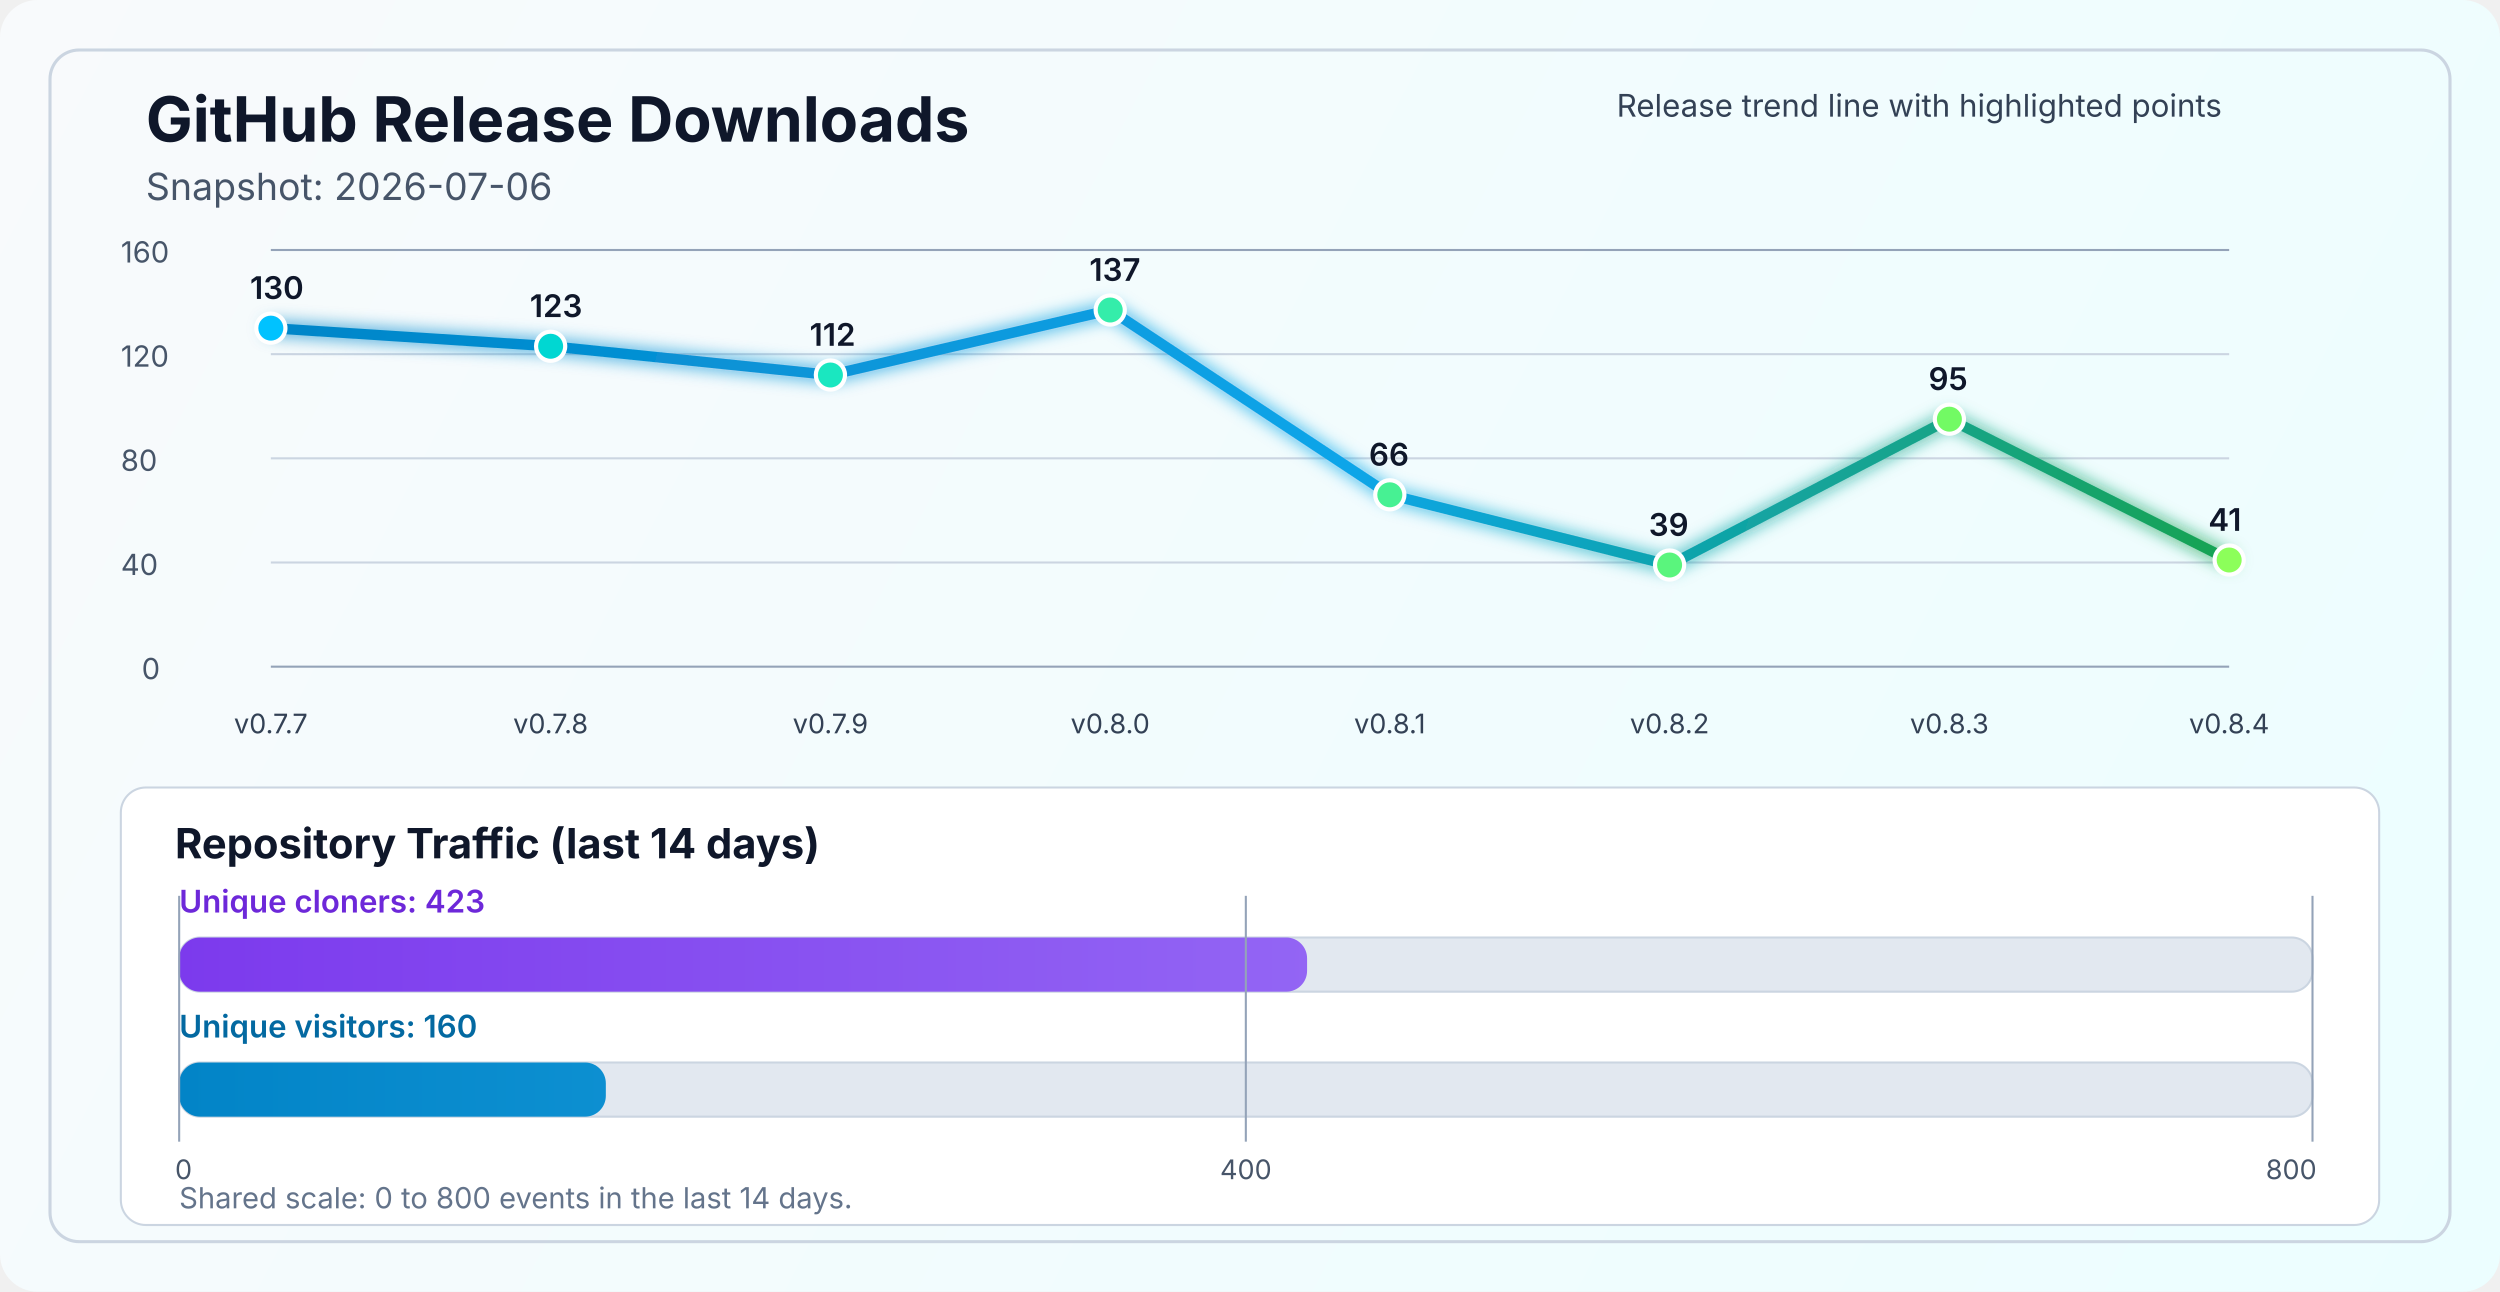
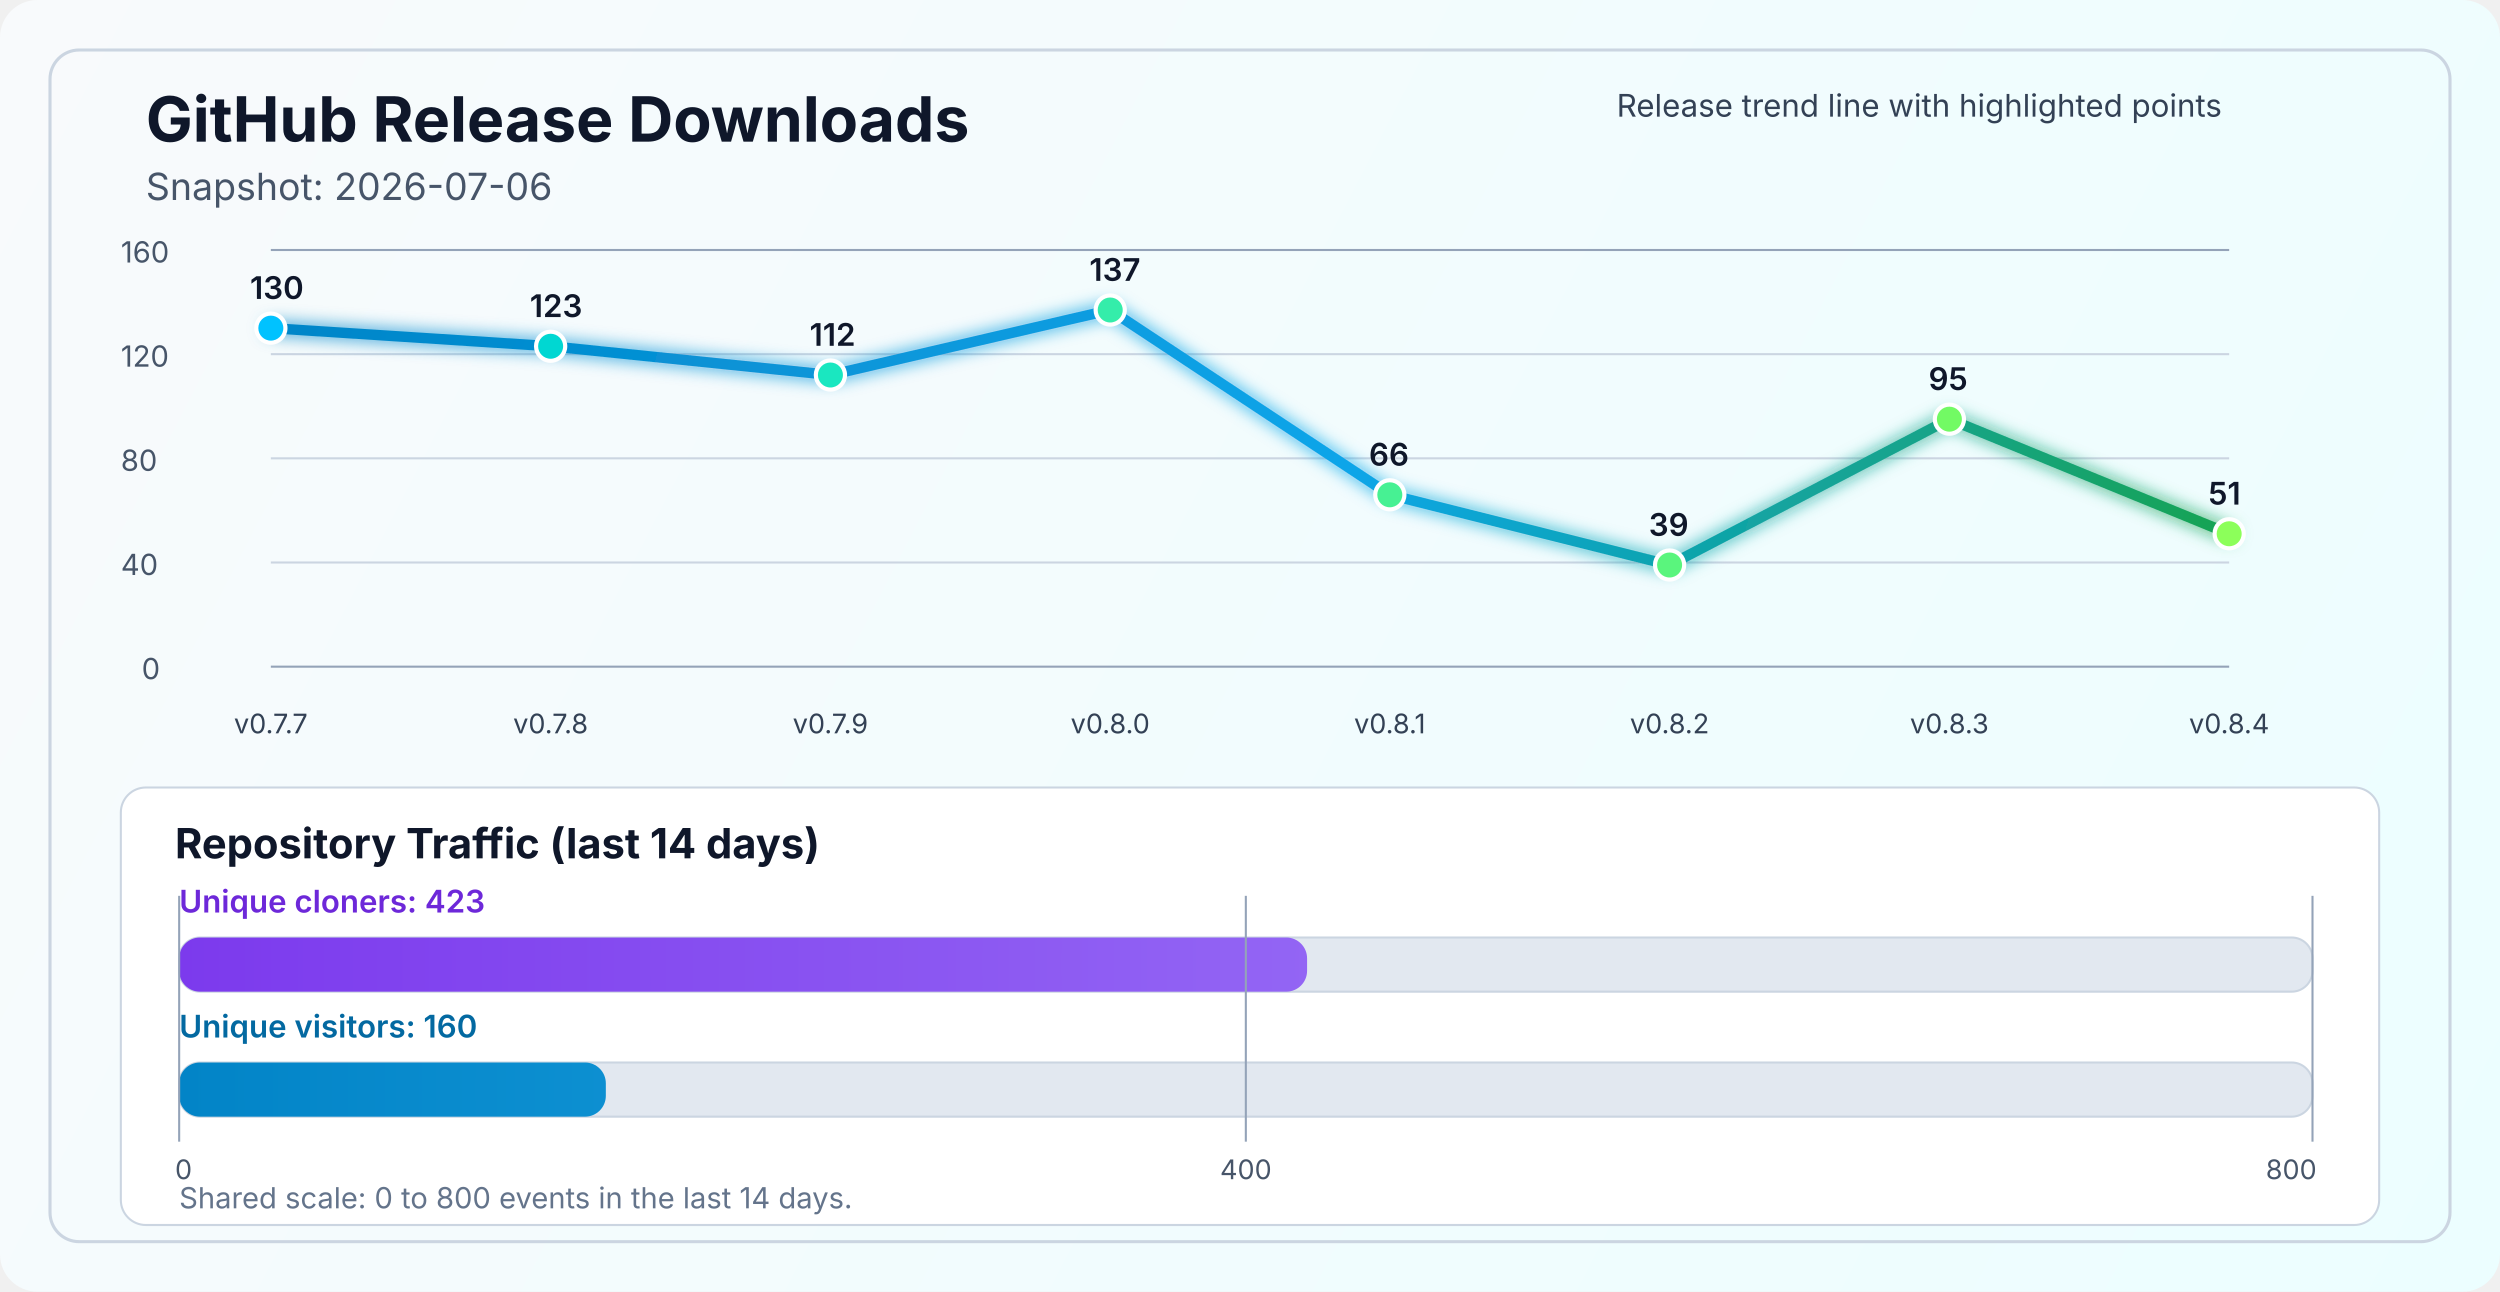
<svg xmlns="http://www.w3.org/2000/svg" width="1200" height="620" viewBox="0 0 1200 620" fill="none" role="img" aria-labelledby="title desc">
  <defs>
    <linearGradient id="bg" x1="0" y1="0" x2="1200" y2="620" gradientUnits="userSpaceOnUse">
      <stop stop-color="#F8FAFC" />
      <stop offset="1" stop-color="#ECFEFF" />
    </linearGradient>
    <linearGradient id="line" x1="130" y1="86" x2="1070" y2="340" gradientUnits="userSpaceOnUse">
      <stop stop-color="#0284C7" />
      <stop offset="0.55" stop-color="#0EA5E9" />
      <stop offset="1" stop-color="#16A34A" />
    </linearGradient>
    <linearGradient id="cloneFill" x1="86" y1="450" x2="1110" y2="450" gradientUnits="userSpaceOnUse">
      <stop stop-color="#7C3AED" />
      <stop offset="1" stop-color="#A78BFA" />
    </linearGradient>
    <linearGradient id="viewFill" x1="86" y1="482" x2="1110" y2="482" gradientUnits="userSpaceOnUse">
      <stop stop-color="#0284C7" />
      <stop offset="1" stop-color="#38BDF8" />
    </linearGradient>
    <filter id="glow" x="-50%" y="-50%" width="200%" height="200%">
      <feGaussianBlur stdDeviation="4" result="blur" />
      <feMerge>
        <feMergeNode in="blur" />
        <feMergeNode in="SourceGraphic" />
      </feMerge>
    </filter>
  </defs>
  <rect width="1200" height="620" rx="18" fill="url(#bg)" />
  <rect x="24" y="24" width="1152" height="572" rx="14" stroke="#CBD5E1" stroke-width="1.5" />
  <text x="70" y="68" fill="#0F172A" font-size="30" font-family="SF Pro Display, -apple-system, BlinkMacSystemFont, Segoe UI, sans-serif" font-weight="700">GitHub Release Downloads</text>
  <text x="70" y="96" fill="#475569" font-size="18" font-family="SF Pro Text, -apple-system, BlinkMacSystemFont, Segoe UI, sans-serif">Snapshot: 2026-07-06</text>
  <line x1="130" y1="320.0" x2="1070" y2="320.0" stroke="#94A3B8" stroke-width="1" />
  <line x1="130" y1="270.0" x2="1070" y2="270.0" stroke="#CBD5E1" stroke-width="1" />
  <line x1="130" y1="220.0" x2="1070" y2="220.0" stroke="#CBD5E1" stroke-width="1" />
  <line x1="130" y1="170.0" x2="1070" y2="170.0" stroke="#CBD5E1" stroke-width="1" />
  <line x1="130" y1="120.0" x2="1070" y2="120.0" stroke="#94A3B8" stroke-width="1" />
  <text x="68" y="326.0" fill="#475569" font-size="14" font-family="SF Pro Text, -apple-system, BlinkMacSystemFont, Segoe UI, sans-serif">0</text>
  <text x="58" y="276.0" fill="#475569" font-size="14" font-family="SF Pro Text, -apple-system, BlinkMacSystemFont, Segoe UI, sans-serif">40</text>
  <text x="58" y="226.0" fill="#475569" font-size="14" font-family="SF Pro Text, -apple-system, BlinkMacSystemFont, Segoe UI, sans-serif">80</text>
  <text x="58" y="176.0" fill="#475569" font-size="14" font-family="SF Pro Text, -apple-system, BlinkMacSystemFont, Segoe UI, sans-serif">120</text>
  <text x="58" y="126.0" fill="#475569" font-size="14" font-family="SF Pro Text, -apple-system, BlinkMacSystemFont, Segoe UI, sans-serif">160</text>
-   <polyline points="130.0,157.5 264.3,166.2 398.6,180.0 532.9,148.8 667.1,237.5 801.4,271.2 935.7,201.2 1070.0,268.8" fill="none" stroke="url(#line)" stroke-width="5" stroke-linecap="round" stroke-linejoin="round" filter="url(#glow)" />
+   <polyline points="130.0,157.5 264.3,166.2 398.6,180.0 532.9,148.8 667.1,237.5 801.4,271.2 935.7,201.2 1070.0,256.2" fill="none" stroke="url(#line)" stroke-width="5" stroke-linecap="round" stroke-linejoin="round" filter="url(#glow)" />
  <circle cx="130.0" cy="157.5" r="7" fill="#00C2FF" stroke="#FFFFFF" stroke-width="2" />
  <circle cx="264.3" cy="166.2" r="7" fill="#00D7D2" stroke="#FFFFFF" stroke-width="2" />
  <circle cx="398.6" cy="180.0" r="7" fill="#1AE7C0" stroke="#FFFFFF" stroke-width="2" />
  <circle cx="532.9" cy="148.8" r="7" fill="#34EDAA" stroke="#FFFFFF" stroke-width="2" />
  <circle cx="667.1" cy="237.5" r="7" fill="#47F193" stroke="#FFFFFF" stroke-width="2" />
  <circle cx="801.4" cy="271.2" r="7" fill="#5AF57D" stroke="#FFFFFF" stroke-width="2" />
  <circle cx="935.7" cy="201.2" r="7" fill="#72FA64" stroke="#FFFFFF" stroke-width="2" />
-   <circle cx="1070.0" cy="268.8" r="7" fill="#8CFF5A" stroke="#FFFFFF" stroke-width="2" />
+   <circle cx="1070.0" cy="256.2" r="7" fill="#8CFF5A" stroke="#FFFFFF" stroke-width="2" />
  <text x="130.0" y="352" text-anchor="middle" fill="#334155" font-size="13" font-family="SF Pro Text, -apple-system, BlinkMacSystemFont, Segoe UI, sans-serif">v0.7.7</text>
  <text x="264.3" y="352" text-anchor="middle" fill="#334155" font-size="13" font-family="SF Pro Text, -apple-system, BlinkMacSystemFont, Segoe UI, sans-serif">v0.7.8</text>
  <text x="398.6" y="352" text-anchor="middle" fill="#334155" font-size="13" font-family="SF Pro Text, -apple-system, BlinkMacSystemFont, Segoe UI, sans-serif">v0.7.9</text>
  <text x="532.9" y="352" text-anchor="middle" fill="#334155" font-size="13" font-family="SF Pro Text, -apple-system, BlinkMacSystemFont, Segoe UI, sans-serif">v0.8.0</text>
  <text x="667.1" y="352" text-anchor="middle" fill="#334155" font-size="13" font-family="SF Pro Text, -apple-system, BlinkMacSystemFont, Segoe UI, sans-serif">v0.8.1</text>
  <text x="801.4" y="352" text-anchor="middle" fill="#334155" font-size="13" font-family="SF Pro Text, -apple-system, BlinkMacSystemFont, Segoe UI, sans-serif">v0.8.2</text>
  <text x="935.7" y="352" text-anchor="middle" fill="#334155" font-size="13" font-family="SF Pro Text, -apple-system, BlinkMacSystemFont, Segoe UI, sans-serif">v0.8.3</text>
  <text x="1070.0" y="352" text-anchor="middle" fill="#334155" font-size="13" font-family="SF Pro Text, -apple-system, BlinkMacSystemFont, Segoe UI, sans-serif">v0.8.4</text>
  <text x="120.0" y="143.5" fill="#0F172A" font-size="15" font-family="SF Pro Text, -apple-system, BlinkMacSystemFont, Segoe UI, sans-serif" font-weight="600">130</text>
  <text x="254.3" y="152.2" fill="#0F172A" font-size="15" font-family="SF Pro Text, -apple-system, BlinkMacSystemFont, Segoe UI, sans-serif" font-weight="600">123</text>
  <text x="388.6" y="166.0" fill="#0F172A" font-size="15" font-family="SF Pro Text, -apple-system, BlinkMacSystemFont, Segoe UI, sans-serif" font-weight="600">112</text>
  <text x="522.9" y="134.8" fill="#0F172A" font-size="15" font-family="SF Pro Text, -apple-system, BlinkMacSystemFont, Segoe UI, sans-serif" font-weight="600">137</text>
  <text x="657.1" y="223.5" fill="#0F172A" font-size="15" font-family="SF Pro Text, -apple-system, BlinkMacSystemFont, Segoe UI, sans-serif" font-weight="600">66</text>
  <text x="791.4" y="257.2" fill="#0F172A" font-size="15" font-family="SF Pro Text, -apple-system, BlinkMacSystemFont, Segoe UI, sans-serif" font-weight="600">39</text>
  <text x="925.7" y="187.2" fill="#0F172A" font-size="15" font-family="SF Pro Text, -apple-system, BlinkMacSystemFont, Segoe UI, sans-serif" font-weight="600">95</text>
-   <text x="1060.0" y="254.8" fill="#0F172A" font-size="15" font-family="SF Pro Text, -apple-system, BlinkMacSystemFont, Segoe UI, sans-serif" font-weight="600">41</text>
+   <text x="1060.0" y="242.2" fill="#0F172A" font-size="15" font-family="SF Pro Text, -apple-system, BlinkMacSystemFont, Segoe UI, sans-serif" font-weight="600">51</text>
  <text x="776" y="56" fill="#334155" font-size="15" font-family="SF Pro Text, -apple-system, BlinkMacSystemFont, Segoe UI, sans-serif">Release trend line with highlighted points</text>
  <rect x="58" y="378" width="1084" height="210" rx="12" fill="#FFFFFF" stroke="#CBD5E1" stroke-width="1" />
  <text x="84" y="412" fill="#0F172A" font-size="20" font-family="SF Pro Text, -apple-system, BlinkMacSystemFont, Segoe UI, sans-serif" font-weight="700">Repository Traffic (last 14 days)</text>
  <text x="86" y="438" fill="#6D28D9" font-size="15" font-family="SF Pro Text, -apple-system, BlinkMacSystemFont, Segoe UI, sans-serif" font-weight="600">Unique cloners: 423</text>
  <rect x="86" y="450" width="1024" height="26" rx="10" fill="#E2E8F0" stroke="#CBD5E1" stroke-width="1" />
  <rect x="86" y="450" width="541.4" height="26" rx="10" fill="url(#cloneFill)" />
  <text x="86" y="498" fill="#0369A1" font-size="15" font-family="SF Pro Text, -apple-system, BlinkMacSystemFont, Segoe UI, sans-serif" font-weight="600">Unique visitors: 160</text>
  <rect x="86" y="510" width="1024" height="26" rx="10" fill="#E2E8F0" stroke="#CBD5E1" stroke-width="1" />
  <rect x="86" y="510" width="204.8" height="26" rx="10" fill="url(#viewFill)" />
  <line x1="86" y1="430" x2="86" y2="548" stroke="#94A3B8" stroke-width="1" />
  <line x1="598.0" y1="430" x2="598.0" y2="548" stroke="#94A3B8" stroke-width="1" />
  <line x1="1110" y1="430" x2="1110" y2="548" stroke="#94A3B8" stroke-width="1" />
  <text x="84" y="566" text-anchor="start" fill="#475569" font-size="13" font-family="SF Pro Text, -apple-system, BlinkMacSystemFont, Segoe UI, sans-serif">0</text>
  <text x="598.0" y="566" text-anchor="middle" fill="#475569" font-size="13" font-family="SF Pro Text, -apple-system, BlinkMacSystemFont, Segoe UI, sans-serif">400</text>
  <text x="1112" y="566" text-anchor="end" fill="#475569" font-size="13" font-family="SF Pro Text, -apple-system, BlinkMacSystemFont, Segoe UI, sans-serif">800</text>
  <text x="86" y="580" fill="#64748B" font-size="14" font-family="SF Pro Text, -apple-system, BlinkMacSystemFont, Segoe UI, sans-serif">Shared scale: 0 to 800 events in the last 14 days.</text>
</svg>
